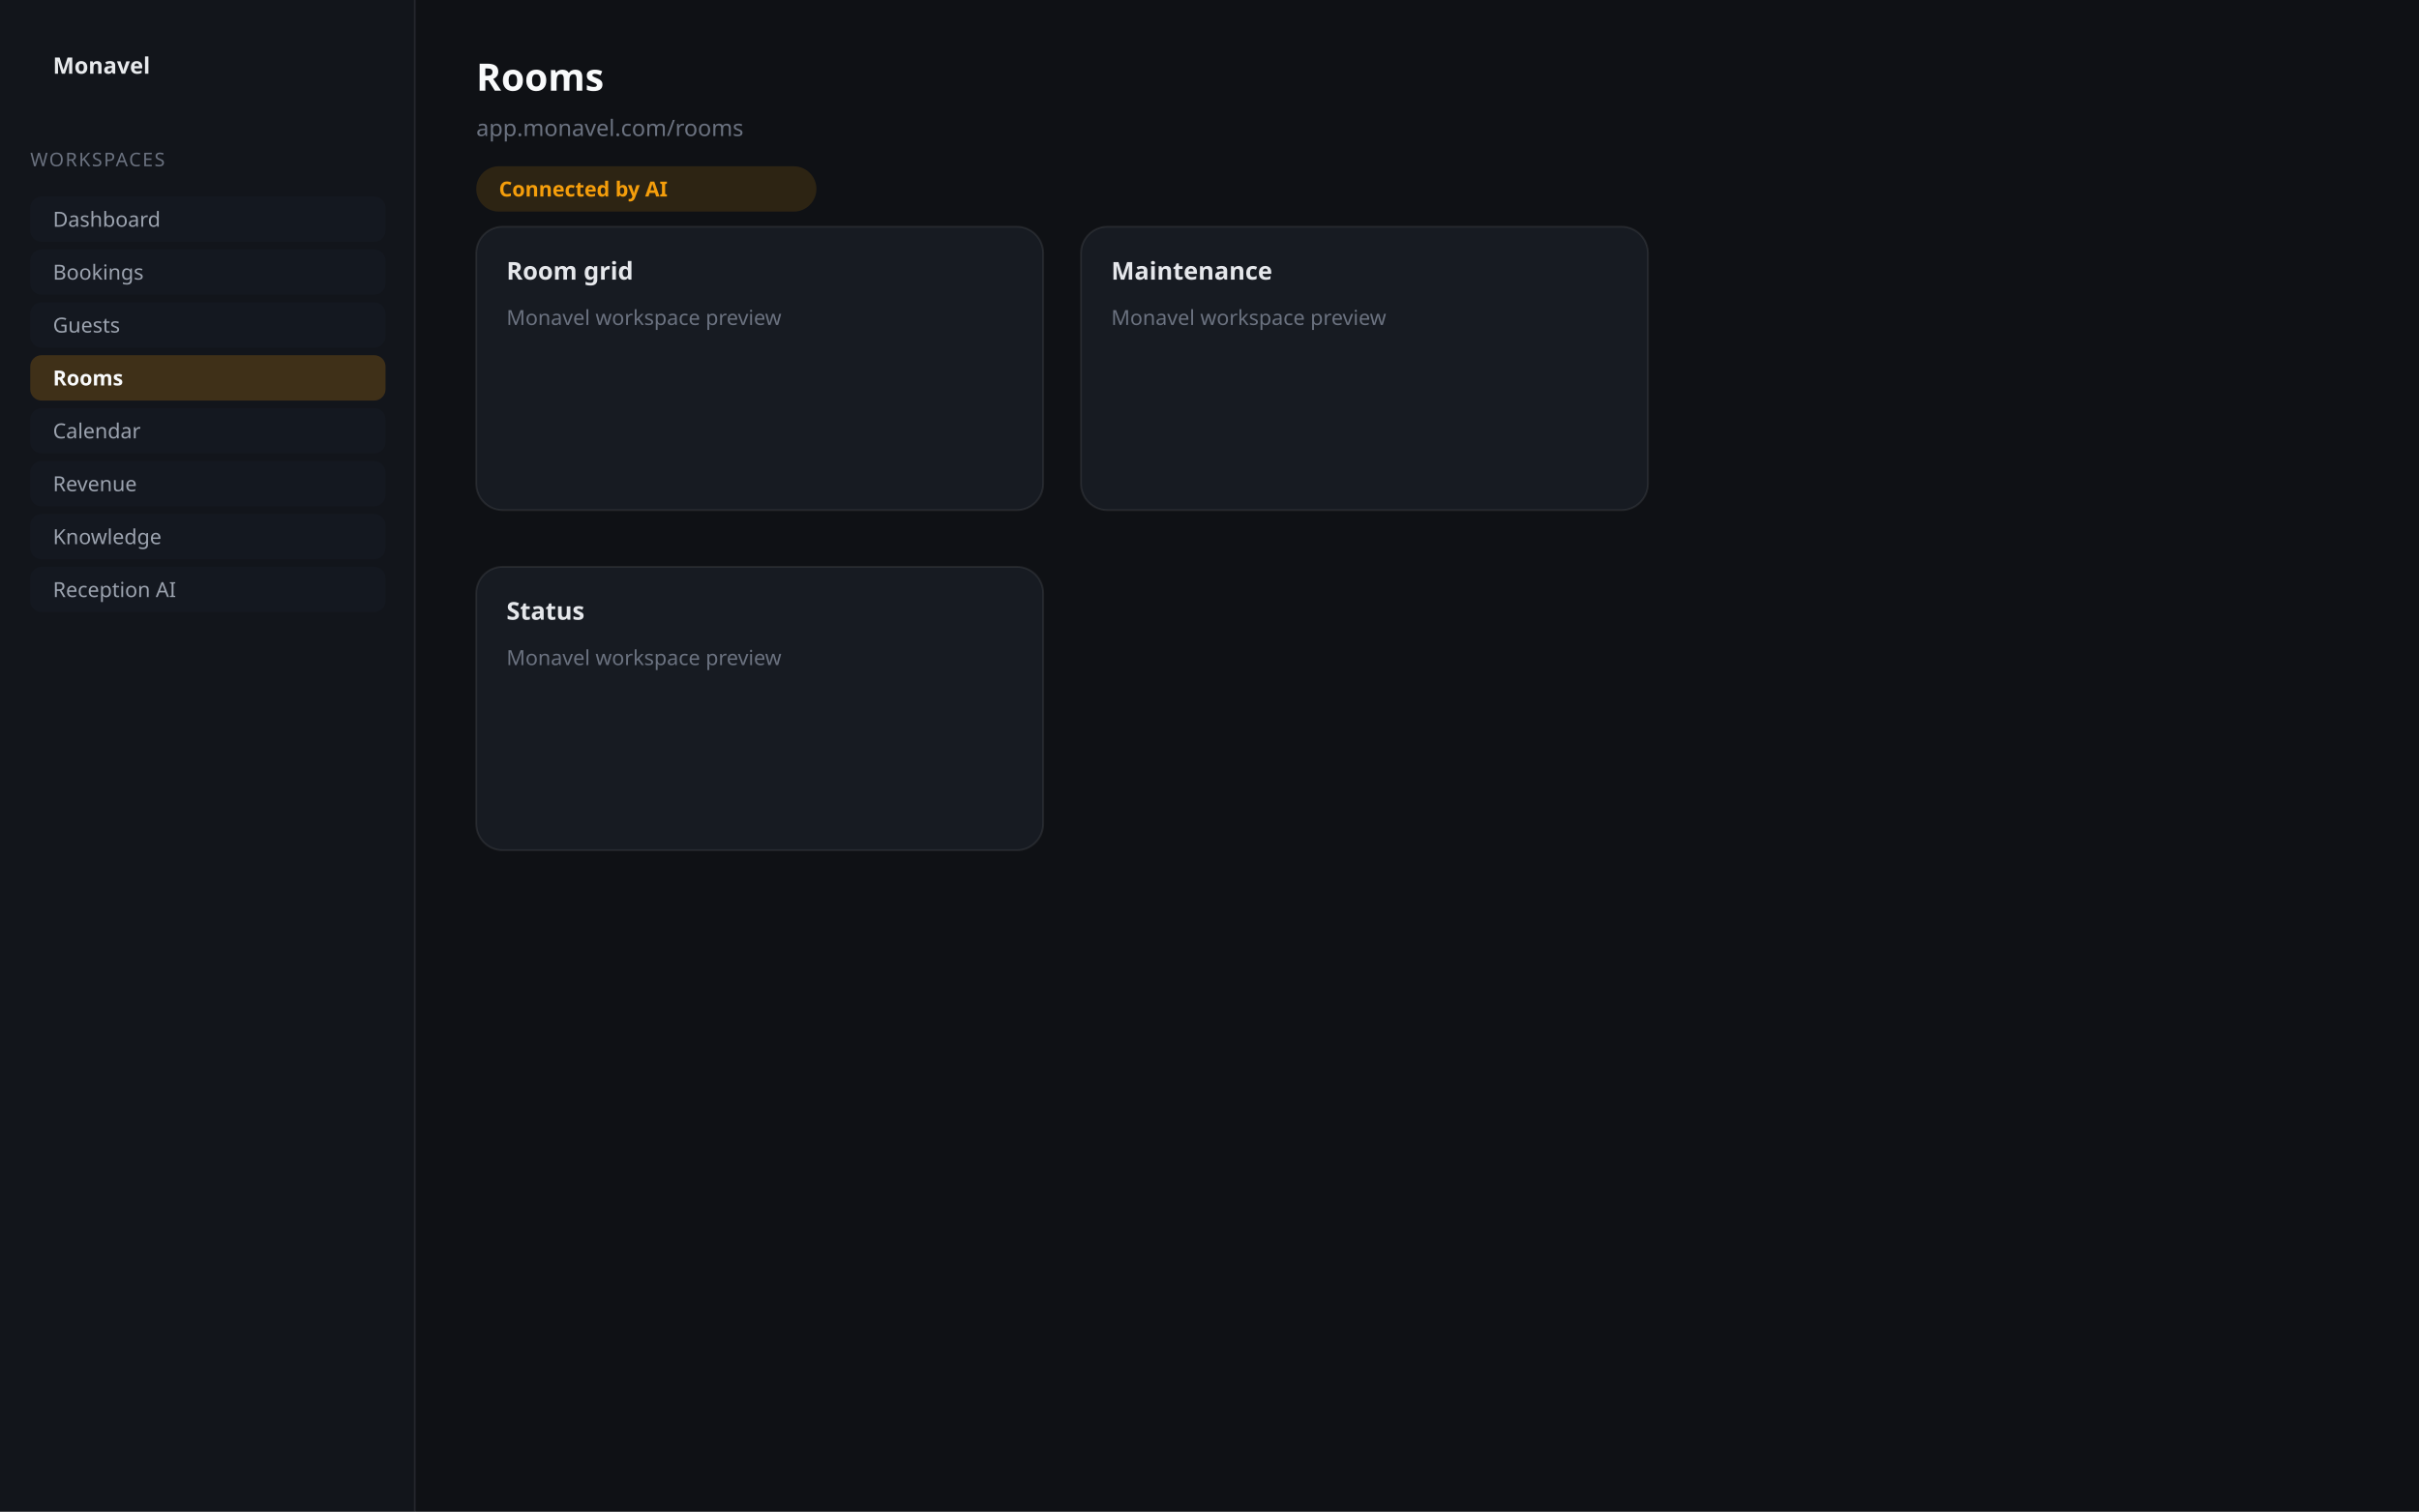
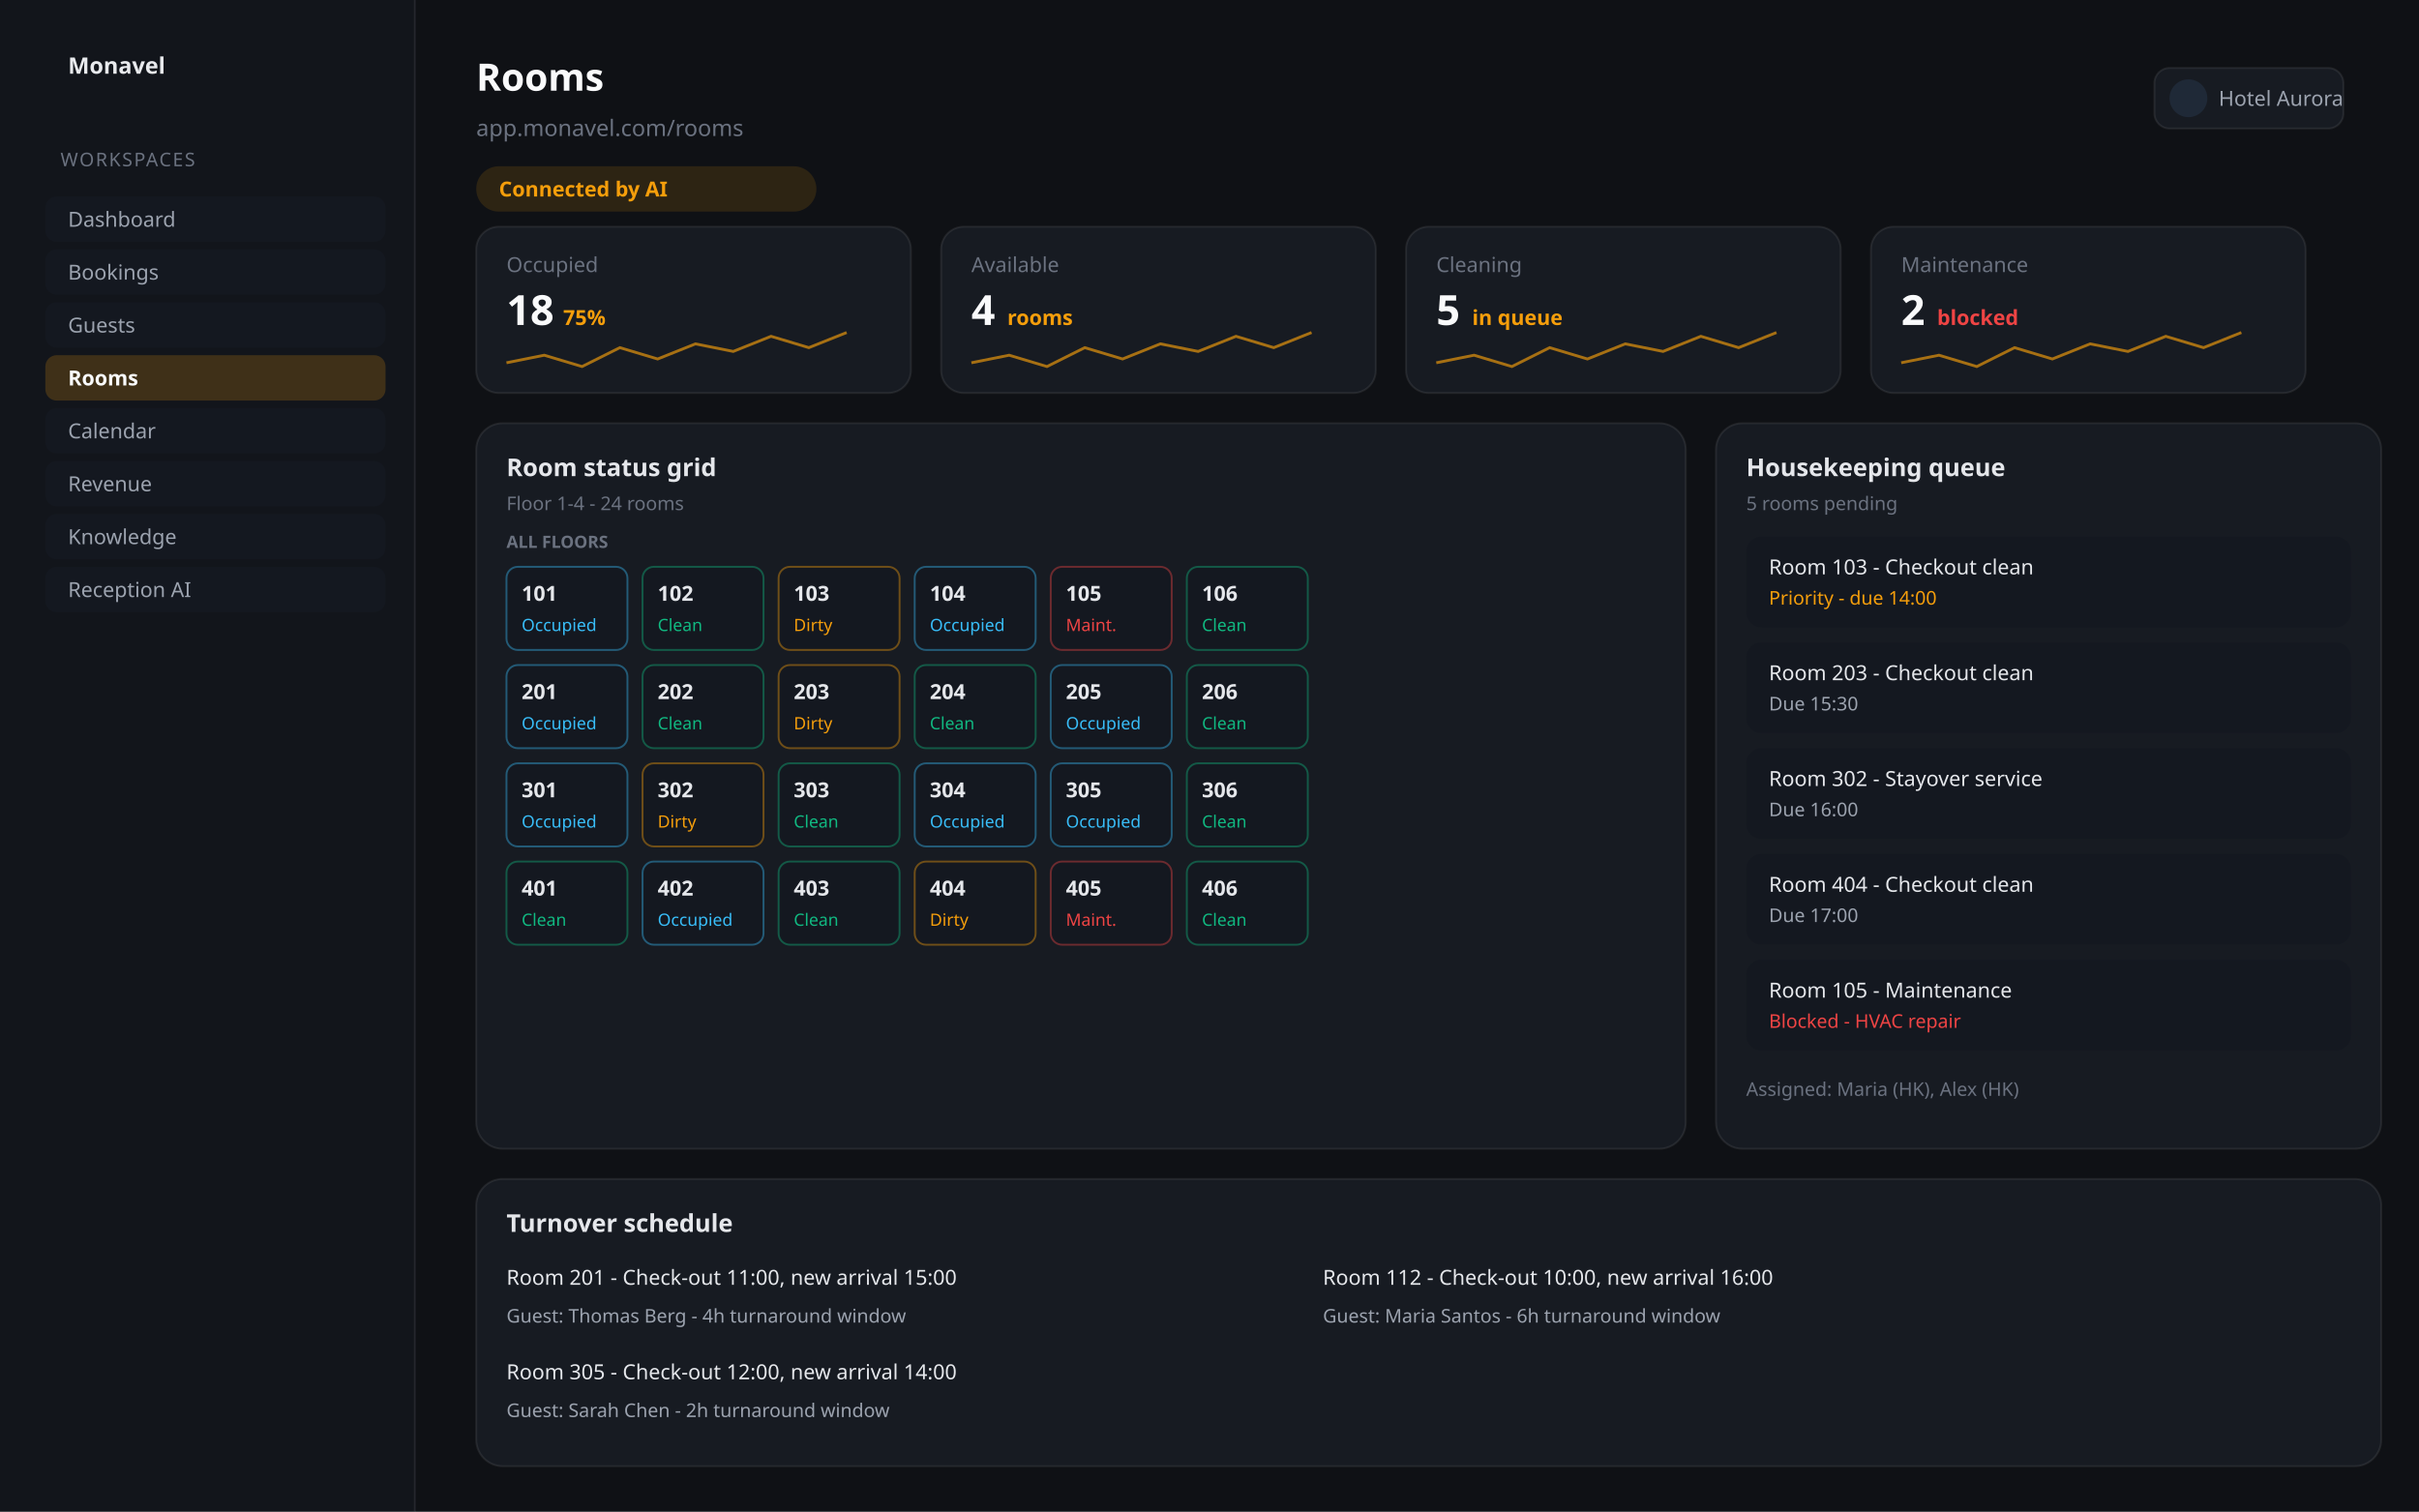
<svg xmlns="http://www.w3.org/2000/svg" width="1280" height="800" viewBox="0 0 1280 800" fill="none">
  <rect width="1280" height="800" fill="#0f1115" />
  <rect x="0" y="0" width="220" height="800" fill="#12151b" />
  <rect x="219" y="0" width="1" height="800" fill="#ffffff" opacity="0.08" />
-   <text x="28" y="39" fill="#e8eaed" font-family="system-ui,sans-serif" font-size="12" font-weight="600">Monavel</text>
-   <text x="16" y="88" fill="#6b7280" font-family="system-ui,sans-serif" font-size="10" letter-spacing="0.08em">WORKSPACES</text>
-   <rect x="16" y="104" width="188" height="24" rx="6" fill="#141820" />
-   <text x="28" y="120" fill="#9ca3af" font-family="system-ui,sans-serif" font-size="11" font-weight="400">Dashboard</text>
-   <rect x="16" y="132" width="188" height="24" rx="6" fill="#141820" />
-   <text x="28" y="148" fill="#9ca3af" font-family="system-ui,sans-serif" font-size="11" font-weight="400">Bookings</text>
-   <rect x="16" y="160" width="188" height="24" rx="6" fill="#141820" />
-   <text x="28" y="176" fill="#9ca3af" font-family="system-ui,sans-serif" font-size="11" font-weight="400">Guests</text>
-   <rect x="16" y="188" width="188" height="24" rx="6" fill="#f59e0b33" />
-   <text x="28" y="204" fill="#f9fafb" font-family="system-ui,sans-serif" font-size="11" font-weight="600">Rooms</text>
-   <rect x="16" y="216" width="188" height="24" rx="6" fill="#141820" />
-   <text x="28" y="232" fill="#9ca3af" font-family="system-ui,sans-serif" font-size="11" font-weight="400">Calendar</text>
-   <rect x="16" y="244" width="188" height="24" rx="6" fill="#141820" />
-   <text x="28" y="260" fill="#9ca3af" font-family="system-ui,sans-serif" font-size="11" font-weight="400">Revenue</text>
-   <rect x="16" y="272" width="188" height="24" rx="6" fill="#141820" />
-   <text x="28" y="288" fill="#9ca3af" font-family="system-ui,sans-serif" font-size="11" font-weight="400">Knowledge</text>
-   <rect x="16" y="300" width="188" height="24" rx="6" fill="#141820" />
-   <text x="28" y="316" fill="#9ca3af" font-family="system-ui,sans-serif" font-size="11" font-weight="400">Reception AI</text>
+   <text x="36" y="39" fill="#e8eaed" font-family="system-ui,sans-serif" font-size="12" font-weight="600">Monavel</text>
+   <text x="32" y="88" fill="#6b7280" font-family="system-ui,sans-serif" font-size="10" letter-spacing="0.08em">WORKSPACES</text>
+   <rect x="24" y="104" width="180" height="24" rx="6" fill="#141820" />
+   <text x="36" y="120" fill="#9ca3af" font-family="system-ui,sans-serif" font-size="11" font-weight="400">Dashboard</text>
+   <rect x="24" y="132" width="180" height="24" rx="6" fill="#141820" />
+   <text x="36" y="148" fill="#9ca3af" font-family="system-ui,sans-serif" font-size="11" font-weight="400">Bookings</text>
+   <rect x="24" y="160" width="180" height="24" rx="6" fill="#141820" />
+   <text x="36" y="176" fill="#9ca3af" font-family="system-ui,sans-serif" font-size="11" font-weight="400">Guests</text>
+   <rect x="24" y="188" width="180" height="24" rx="6" fill="#f59e0b33" />
+   <text x="36" y="204" fill="#f9fafb" font-family="system-ui,sans-serif" font-size="11" font-weight="600">Rooms</text>
+   <rect x="24" y="216" width="180" height="24" rx="6" fill="#141820" />
+   <text x="36" y="232" fill="#9ca3af" font-family="system-ui,sans-serif" font-size="11" font-weight="400">Calendar</text>
+   <rect x="24" y="244" width="180" height="24" rx="6" fill="#141820" />
+   <text x="36" y="260" fill="#9ca3af" font-family="system-ui,sans-serif" font-size="11" font-weight="400">Revenue</text>
+   <rect x="24" y="272" width="180" height="24" rx="6" fill="#141820" />
+   <text x="36" y="288" fill="#9ca3af" font-family="system-ui,sans-serif" font-size="11" font-weight="400">Knowledge</text>
+   <rect x="24" y="300" width="180" height="24" rx="6" fill="#141820" />
+   <text x="36" y="316" fill="#9ca3af" font-family="system-ui,sans-serif" font-size="11" font-weight="400">Reception AI</text>
  <rect x="220" y="0" width="1060" height="800" fill="#0f1115" />
  <text x="252" y="48" fill="#f9fafb" font-family="system-ui,sans-serif" font-size="20" font-weight="600">Rooms</text>
  <text x="252" y="72" fill="#6b7280" font-family="system-ui,sans-serif" font-size="12">app.monavel.com/rooms</text>
  <rect x="252" y="88" width="180" height="24" rx="12" fill="#f59e0b22" />
  <text x="264" y="104" fill="#f59e0b" font-family="system-ui,sans-serif" font-size="11" font-weight="600">Connected by AI</text>
-   <rect x="252" y="120" width="300" height="150" rx="14" fill="#171b22" stroke="#ffffff" stroke-opacity="0.08" />
-   <text x="268" y="148" fill="#e5e7eb" font-family="system-ui,sans-serif" font-size="13" font-weight="600">Room grid</text>
-   <text x="268" y="172" fill="#6b7280" font-family="system-ui,sans-serif" font-size="11">Monavel workspace preview</text>
-   <rect x="572" y="120" width="300" height="150" rx="14" fill="#171b22" stroke="#ffffff" stroke-opacity="0.08" />
-   <text x="588" y="148" fill="#e5e7eb" font-family="system-ui,sans-serif" font-size="13" font-weight="600">Maintenance</text>
-   <text x="588" y="172" fill="#6b7280" font-family="system-ui,sans-serif" font-size="11">Monavel workspace preview</text>
-   <rect x="252" y="300" width="300" height="150" rx="14" fill="#171b22" stroke="#ffffff" stroke-opacity="0.08" />
-   <text x="268" y="328" fill="#e5e7eb" font-family="system-ui,sans-serif" font-size="13" font-weight="600">Status</text>
-   <text x="268" y="352" fill="#6b7280" font-family="system-ui,sans-serif" font-size="11">Monavel workspace preview</text>
+   <rect x="1140" y="36" width="100" height="32" rx="8" fill="#171b22" stroke="#ffffff" stroke-opacity="0.08" />
+   <circle cx="1158" cy="52" r="10" fill="#1f2937" />
+   <text x="1174" y="56" fill="#9ca3af" font-family="system-ui,sans-serif" font-size="11">Hotel Aurora</text>
+   <rect x="252" y="120" width="230" height="88" rx="12" fill="#171b22" stroke="#ffffff" stroke-opacity="0.08" />
+   <text x="268" y="144" fill="#6b7280" font-family="system-ui,sans-serif" font-size="11">Occupied</text>
+   <text x="268" y="172" fill="#f9fafb" font-family="system-ui,sans-serif" font-size="22" font-weight="600">18</text>
+   <text x="298" y="172" fill="#f59e0b" font-family="system-ui,sans-serif" font-size="11" font-weight="600">75%</text>
+   <polyline points="268,192 288,188 308,194 328,184 348,190 368,182 388,186 408,178 428,184 448,176" fill="none" stroke="#f59e0b" stroke-width="1.5" stroke-opacity="0.65" />
+   <rect x="498" y="120" width="230" height="88" rx="12" fill="#171b22" stroke="#ffffff" stroke-opacity="0.08" />
+   <text x="514" y="144" fill="#6b7280" font-family="system-ui,sans-serif" font-size="11">Available</text>
+   <text x="514" y="172" fill="#f9fafb" font-family="system-ui,sans-serif" font-size="22" font-weight="600">4</text>
+   <text x="533" y="172" fill="#f59e0b" font-family="system-ui,sans-serif" font-size="11" font-weight="600">rooms</text>
+   <polyline points="514,192 534,188 554,194 574,184 594,190 614,182 634,186 654,178 674,184 694,176" fill="none" stroke="#f59e0b" stroke-width="1.5" stroke-opacity="0.65" />
+   <rect x="744" y="120" width="230" height="88" rx="12" fill="#171b22" stroke="#ffffff" stroke-opacity="0.08" />
+   <text x="760" y="144" fill="#6b7280" font-family="system-ui,sans-serif" font-size="11">Cleaning</text>
+   <text x="760" y="172" fill="#f9fafb" font-family="system-ui,sans-serif" font-size="22" font-weight="600">5</text>
+   <text x="779" y="172" fill="#f59e0b" font-family="system-ui,sans-serif" font-size="11" font-weight="600">in queue</text>
+   <polyline points="760,192 780,188 800,194 820,184 840,190 860,182 880,186 900,178 920,184 940,176" fill="none" stroke="#f59e0b" stroke-width="1.5" stroke-opacity="0.65" />
+   <rect x="990" y="120" width="230" height="88" rx="12" fill="#171b22" stroke="#ffffff" stroke-opacity="0.08" />
+   <text x="1006" y="144" fill="#6b7280" font-family="system-ui,sans-serif" font-size="11">Maintenance</text>
+   <text x="1006" y="172" fill="#f9fafb" font-family="system-ui,sans-serif" font-size="22" font-weight="600">2</text>
+   <text x="1025" y="172" fill="#ef4444" font-family="system-ui,sans-serif" font-size="11" font-weight="600">blocked</text>
+   <polyline points="1006,192 1026,188 1046,194 1066,184 1086,190 1106,182 1126,186 1146,178 1166,184 1186,176" fill="none" stroke="#f59e0b" stroke-width="1.5" stroke-opacity="0.65" />
+   <rect x="252" y="224" width="640" height="384" rx="14" fill="#171b22" stroke="#ffffff" stroke-opacity="0.08" />
+   <text x="268" y="252" fill="#e5e7eb" font-family="system-ui,sans-serif" font-size="13" font-weight="600">Room status grid</text>
+   <text x="268" y="270" fill="#6b7280" font-family="system-ui,sans-serif" font-size="10">Floor 1-4 - 24 rooms</text>
+   <text x="268" y="290" fill="#6b7280" font-family="system-ui,sans-serif" font-size="9" font-weight="600">ALL FLOORS</text>
+   <rect x="268" y="300" width="64" height="44" rx="6" fill="#141820" stroke="#38bdf8" stroke-opacity="0.4" />
+   <text x="276" y="318" fill="#e5e7eb" font-family="system-ui,sans-serif" font-size="11" font-weight="600">101</text>
+   <text x="276" y="334" fill="#38bdf8" font-family="system-ui,sans-serif" font-size="9">Occupied</text>
+   <rect x="340" y="300" width="64" height="44" rx="6" fill="#141820" stroke="#10b981" stroke-opacity="0.4" />
+   <text x="348" y="318" fill="#e5e7eb" font-family="system-ui,sans-serif" font-size="11" font-weight="600">102</text>
+   <text x="348" y="334" fill="#10b981" font-family="system-ui,sans-serif" font-size="9">Clean</text>
+   <rect x="412" y="300" width="64" height="44" rx="6" fill="#141820" stroke="#f59e0b" stroke-opacity="0.4" />
+   <text x="420" y="318" fill="#e5e7eb" font-family="system-ui,sans-serif" font-size="11" font-weight="600">103</text>
+   <text x="420" y="334" fill="#f59e0b" font-family="system-ui,sans-serif" font-size="9">Dirty</text>
+   <rect x="484" y="300" width="64" height="44" rx="6" fill="#141820" stroke="#38bdf8" stroke-opacity="0.4" />
+   <text x="492" y="318" fill="#e5e7eb" font-family="system-ui,sans-serif" font-size="11" font-weight="600">104</text>
+   <text x="492" y="334" fill="#38bdf8" font-family="system-ui,sans-serif" font-size="9">Occupied</text>
+   <rect x="556" y="300" width="64" height="44" rx="6" fill="#141820" stroke="#ef4444" stroke-opacity="0.4" />
+   <text x="564" y="318" fill="#e5e7eb" font-family="system-ui,sans-serif" font-size="11" font-weight="600">105</text>
+   <text x="564" y="334" fill="#ef4444" font-family="system-ui,sans-serif" font-size="9">Maint.</text>
+   <rect x="628" y="300" width="64" height="44" rx="6" fill="#141820" stroke="#10b981" stroke-opacity="0.4" />
+   <text x="636" y="318" fill="#e5e7eb" font-family="system-ui,sans-serif" font-size="11" font-weight="600">106</text>
+   <text x="636" y="334" fill="#10b981" font-family="system-ui,sans-serif" font-size="9">Clean</text>
+   <rect x="268" y="352" width="64" height="44" rx="6" fill="#141820" stroke="#38bdf8" stroke-opacity="0.4" />
+   <text x="276" y="370" fill="#e5e7eb" font-family="system-ui,sans-serif" font-size="11" font-weight="600">201</text>
+   <text x="276" y="386" fill="#38bdf8" font-family="system-ui,sans-serif" font-size="9">Occupied</text>
+   <rect x="340" y="352" width="64" height="44" rx="6" fill="#141820" stroke="#10b981" stroke-opacity="0.4" />
+   <text x="348" y="370" fill="#e5e7eb" font-family="system-ui,sans-serif" font-size="11" font-weight="600">202</text>
+   <text x="348" y="386" fill="#10b981" font-family="system-ui,sans-serif" font-size="9">Clean</text>
+   <rect x="412" y="352" width="64" height="44" rx="6" fill="#141820" stroke="#f59e0b" stroke-opacity="0.4" />
+   <text x="420" y="370" fill="#e5e7eb" font-family="system-ui,sans-serif" font-size="11" font-weight="600">203</text>
+   <text x="420" y="386" fill="#f59e0b" font-family="system-ui,sans-serif" font-size="9">Dirty</text>
+   <rect x="484" y="352" width="64" height="44" rx="6" fill="#141820" stroke="#10b981" stroke-opacity="0.4" />
+   <text x="492" y="370" fill="#e5e7eb" font-family="system-ui,sans-serif" font-size="11" font-weight="600">204</text>
+   <text x="492" y="386" fill="#10b981" font-family="system-ui,sans-serif" font-size="9">Clean</text>
+   <rect x="556" y="352" width="64" height="44" rx="6" fill="#141820" stroke="#38bdf8" stroke-opacity="0.4" />
+   <text x="564" y="370" fill="#e5e7eb" font-family="system-ui,sans-serif" font-size="11" font-weight="600">205</text>
+   <text x="564" y="386" fill="#38bdf8" font-family="system-ui,sans-serif" font-size="9">Occupied</text>
+   <rect x="628" y="352" width="64" height="44" rx="6" fill="#141820" stroke="#10b981" stroke-opacity="0.4" />
+   <text x="636" y="370" fill="#e5e7eb" font-family="system-ui,sans-serif" font-size="11" font-weight="600">206</text>
+   <text x="636" y="386" fill="#10b981" font-family="system-ui,sans-serif" font-size="9">Clean</text>
+   <rect x="268" y="404" width="64" height="44" rx="6" fill="#141820" stroke="#38bdf8" stroke-opacity="0.4" />
+   <text x="276" y="422" fill="#e5e7eb" font-family="system-ui,sans-serif" font-size="11" font-weight="600">301</text>
+   <text x="276" y="438" fill="#38bdf8" font-family="system-ui,sans-serif" font-size="9">Occupied</text>
+   <rect x="340" y="404" width="64" height="44" rx="6" fill="#141820" stroke="#f59e0b" stroke-opacity="0.4" />
+   <text x="348" y="422" fill="#e5e7eb" font-family="system-ui,sans-serif" font-size="11" font-weight="600">302</text>
+   <text x="348" y="438" fill="#f59e0b" font-family="system-ui,sans-serif" font-size="9">Dirty</text>
+   <rect x="412" y="404" width="64" height="44" rx="6" fill="#141820" stroke="#10b981" stroke-opacity="0.4" />
+   <text x="420" y="422" fill="#e5e7eb" font-family="system-ui,sans-serif" font-size="11" font-weight="600">303</text>
+   <text x="420" y="438" fill="#10b981" font-family="system-ui,sans-serif" font-size="9">Clean</text>
+   <rect x="484" y="404" width="64" height="44" rx="6" fill="#141820" stroke="#38bdf8" stroke-opacity="0.4" />
+   <text x="492" y="422" fill="#e5e7eb" font-family="system-ui,sans-serif" font-size="11" font-weight="600">304</text>
+   <text x="492" y="438" fill="#38bdf8" font-family="system-ui,sans-serif" font-size="9">Occupied</text>
+   <rect x="556" y="404" width="64" height="44" rx="6" fill="#141820" stroke="#38bdf8" stroke-opacity="0.4" />
+   <text x="564" y="422" fill="#e5e7eb" font-family="system-ui,sans-serif" font-size="11" font-weight="600">305</text>
+   <text x="564" y="438" fill="#38bdf8" font-family="system-ui,sans-serif" font-size="9">Occupied</text>
+   <rect x="628" y="404" width="64" height="44" rx="6" fill="#141820" stroke="#10b981" stroke-opacity="0.4" />
+   <text x="636" y="422" fill="#e5e7eb" font-family="system-ui,sans-serif" font-size="11" font-weight="600">306</text>
+   <text x="636" y="438" fill="#10b981" font-family="system-ui,sans-serif" font-size="9">Clean</text>
+   <rect x="268" y="456" width="64" height="44" rx="6" fill="#141820" stroke="#10b981" stroke-opacity="0.4" />
+   <text x="276" y="474" fill="#e5e7eb" font-family="system-ui,sans-serif" font-size="11" font-weight="600">401</text>
+   <text x="276" y="490" fill="#10b981" font-family="system-ui,sans-serif" font-size="9">Clean</text>
+   <rect x="340" y="456" width="64" height="44" rx="6" fill="#141820" stroke="#38bdf8" stroke-opacity="0.4" />
+   <text x="348" y="474" fill="#e5e7eb" font-family="system-ui,sans-serif" font-size="11" font-weight="600">402</text>
+   <text x="348" y="490" fill="#38bdf8" font-family="system-ui,sans-serif" font-size="9">Occupied</text>
+   <rect x="412" y="456" width="64" height="44" rx="6" fill="#141820" stroke="#10b981" stroke-opacity="0.4" />
+   <text x="420" y="474" fill="#e5e7eb" font-family="system-ui,sans-serif" font-size="11" font-weight="600">403</text>
+   <text x="420" y="490" fill="#10b981" font-family="system-ui,sans-serif" font-size="9">Clean</text>
+   <rect x="484" y="456" width="64" height="44" rx="6" fill="#141820" stroke="#f59e0b" stroke-opacity="0.4" />
+   <text x="492" y="474" fill="#e5e7eb" font-family="system-ui,sans-serif" font-size="11" font-weight="600">404</text>
+   <text x="492" y="490" fill="#f59e0b" font-family="system-ui,sans-serif" font-size="9">Dirty</text>
+   <rect x="556" y="456" width="64" height="44" rx="6" fill="#141820" stroke="#ef4444" stroke-opacity="0.4" />
+   <text x="564" y="474" fill="#e5e7eb" font-family="system-ui,sans-serif" font-size="11" font-weight="600">405</text>
+   <text x="564" y="490" fill="#ef4444" font-family="system-ui,sans-serif" font-size="9">Maint.</text>
+   <rect x="628" y="456" width="64" height="44" rx="6" fill="#141820" stroke="#10b981" stroke-opacity="0.4" />
+   <text x="636" y="474" fill="#e5e7eb" font-family="system-ui,sans-serif" font-size="11" font-weight="600">406</text>
+   <text x="636" y="490" fill="#10b981" font-family="system-ui,sans-serif" font-size="9">Clean</text>
+   <rect x="908" y="224" width="352" height="384" rx="14" fill="#171b22" stroke="#ffffff" stroke-opacity="0.08" />
+   <text x="924" y="252" fill="#e5e7eb" font-family="system-ui,sans-serif" font-size="13" font-weight="600">Housekeeping queue</text>
+   <text x="924" y="270" fill="#6b7280" font-family="system-ui,sans-serif" font-size="10">5 rooms pending</text>
+   <rect x="924" y="284" width="320" height="48" rx="8" fill="#141820" />
+   <text x="936" y="304" fill="#e5e7eb" font-family="system-ui,sans-serif" font-size="11" font-weight="500">Room 103 - Checkout clean</text>
+   <text x="936" y="320" fill="#f59e0b" font-family="system-ui,sans-serif" font-size="10">Priority - due 14:00</text>
+   <rect x="924" y="340" width="320" height="48" rx="8" fill="#141820" />
+   <text x="936" y="360" fill="#e5e7eb" font-family="system-ui,sans-serif" font-size="11" font-weight="500">Room 203 - Checkout clean</text>
+   <text x="936" y="376" fill="#9ca3af" font-family="system-ui,sans-serif" font-size="10">Due 15:30</text>
+   <rect x="924" y="396" width="320" height="48" rx="8" fill="#141820" />
+   <text x="936" y="416" fill="#e5e7eb" font-family="system-ui,sans-serif" font-size="11" font-weight="500">Room 302 - Stayover service</text>
+   <text x="936" y="432" fill="#9ca3af" font-family="system-ui,sans-serif" font-size="10">Due 16:00</text>
+   <rect x="924" y="452" width="320" height="48" rx="8" fill="#141820" />
+   <text x="936" y="472" fill="#e5e7eb" font-family="system-ui,sans-serif" font-size="11" font-weight="500">Room 404 - Checkout clean</text>
+   <text x="936" y="488" fill="#9ca3af" font-family="system-ui,sans-serif" font-size="10">Due 17:00</text>
+   <rect x="924" y="508" width="320" height="48" rx="8" fill="#141820" />
+   <text x="936" y="528" fill="#e5e7eb" font-family="system-ui,sans-serif" font-size="11" font-weight="500">Room 105 - Maintenance</text>
+   <text x="936" y="544" fill="#ef4444" font-family="system-ui,sans-serif" font-size="10">Blocked - HVAC repair</text>
+   <text x="924" y="580" fill="#6b7280" font-family="system-ui,sans-serif" font-size="10">Assigned: Maria (HK), Alex (HK)</text>
+   <rect x="252" y="624" width="1008" height="152" rx="14" fill="#171b22" stroke="#ffffff" stroke-opacity="0.08" />
+   <text x="268" y="652" fill="#e5e7eb" font-family="system-ui,sans-serif" font-size="13" font-weight="600">Turnover schedule</text>
+   <text x="268" y="680" fill="#e5e7eb" font-family="system-ui,sans-serif" font-size="11">Room 201 - Check-out 11:00, new arrival 15:00</text>
+   <text x="268" y="700" fill="#9ca3af" font-family="system-ui,sans-serif" font-size="10">Guest: Thomas Berg - 4h turnaround window</text>
+   <text x="268" y="730" fill="#e5e7eb" font-family="system-ui,sans-serif" font-size="11">Room 305 - Check-out 12:00, new arrival 14:00</text>
+   <text x="268" y="750" fill="#9ca3af" font-family="system-ui,sans-serif" font-size="10">Guest: Sarah Chen - 2h turnaround window</text>
+   <text x="700" y="680" fill="#e5e7eb" font-family="system-ui,sans-serif" font-size="11">Room 112 - Check-out 10:00, new arrival 16:00</text>
+   <text x="700" y="700" fill="#9ca3af" font-family="system-ui,sans-serif" font-size="10">Guest: Maria Santos - 6h turnaround window</text>
</svg>
